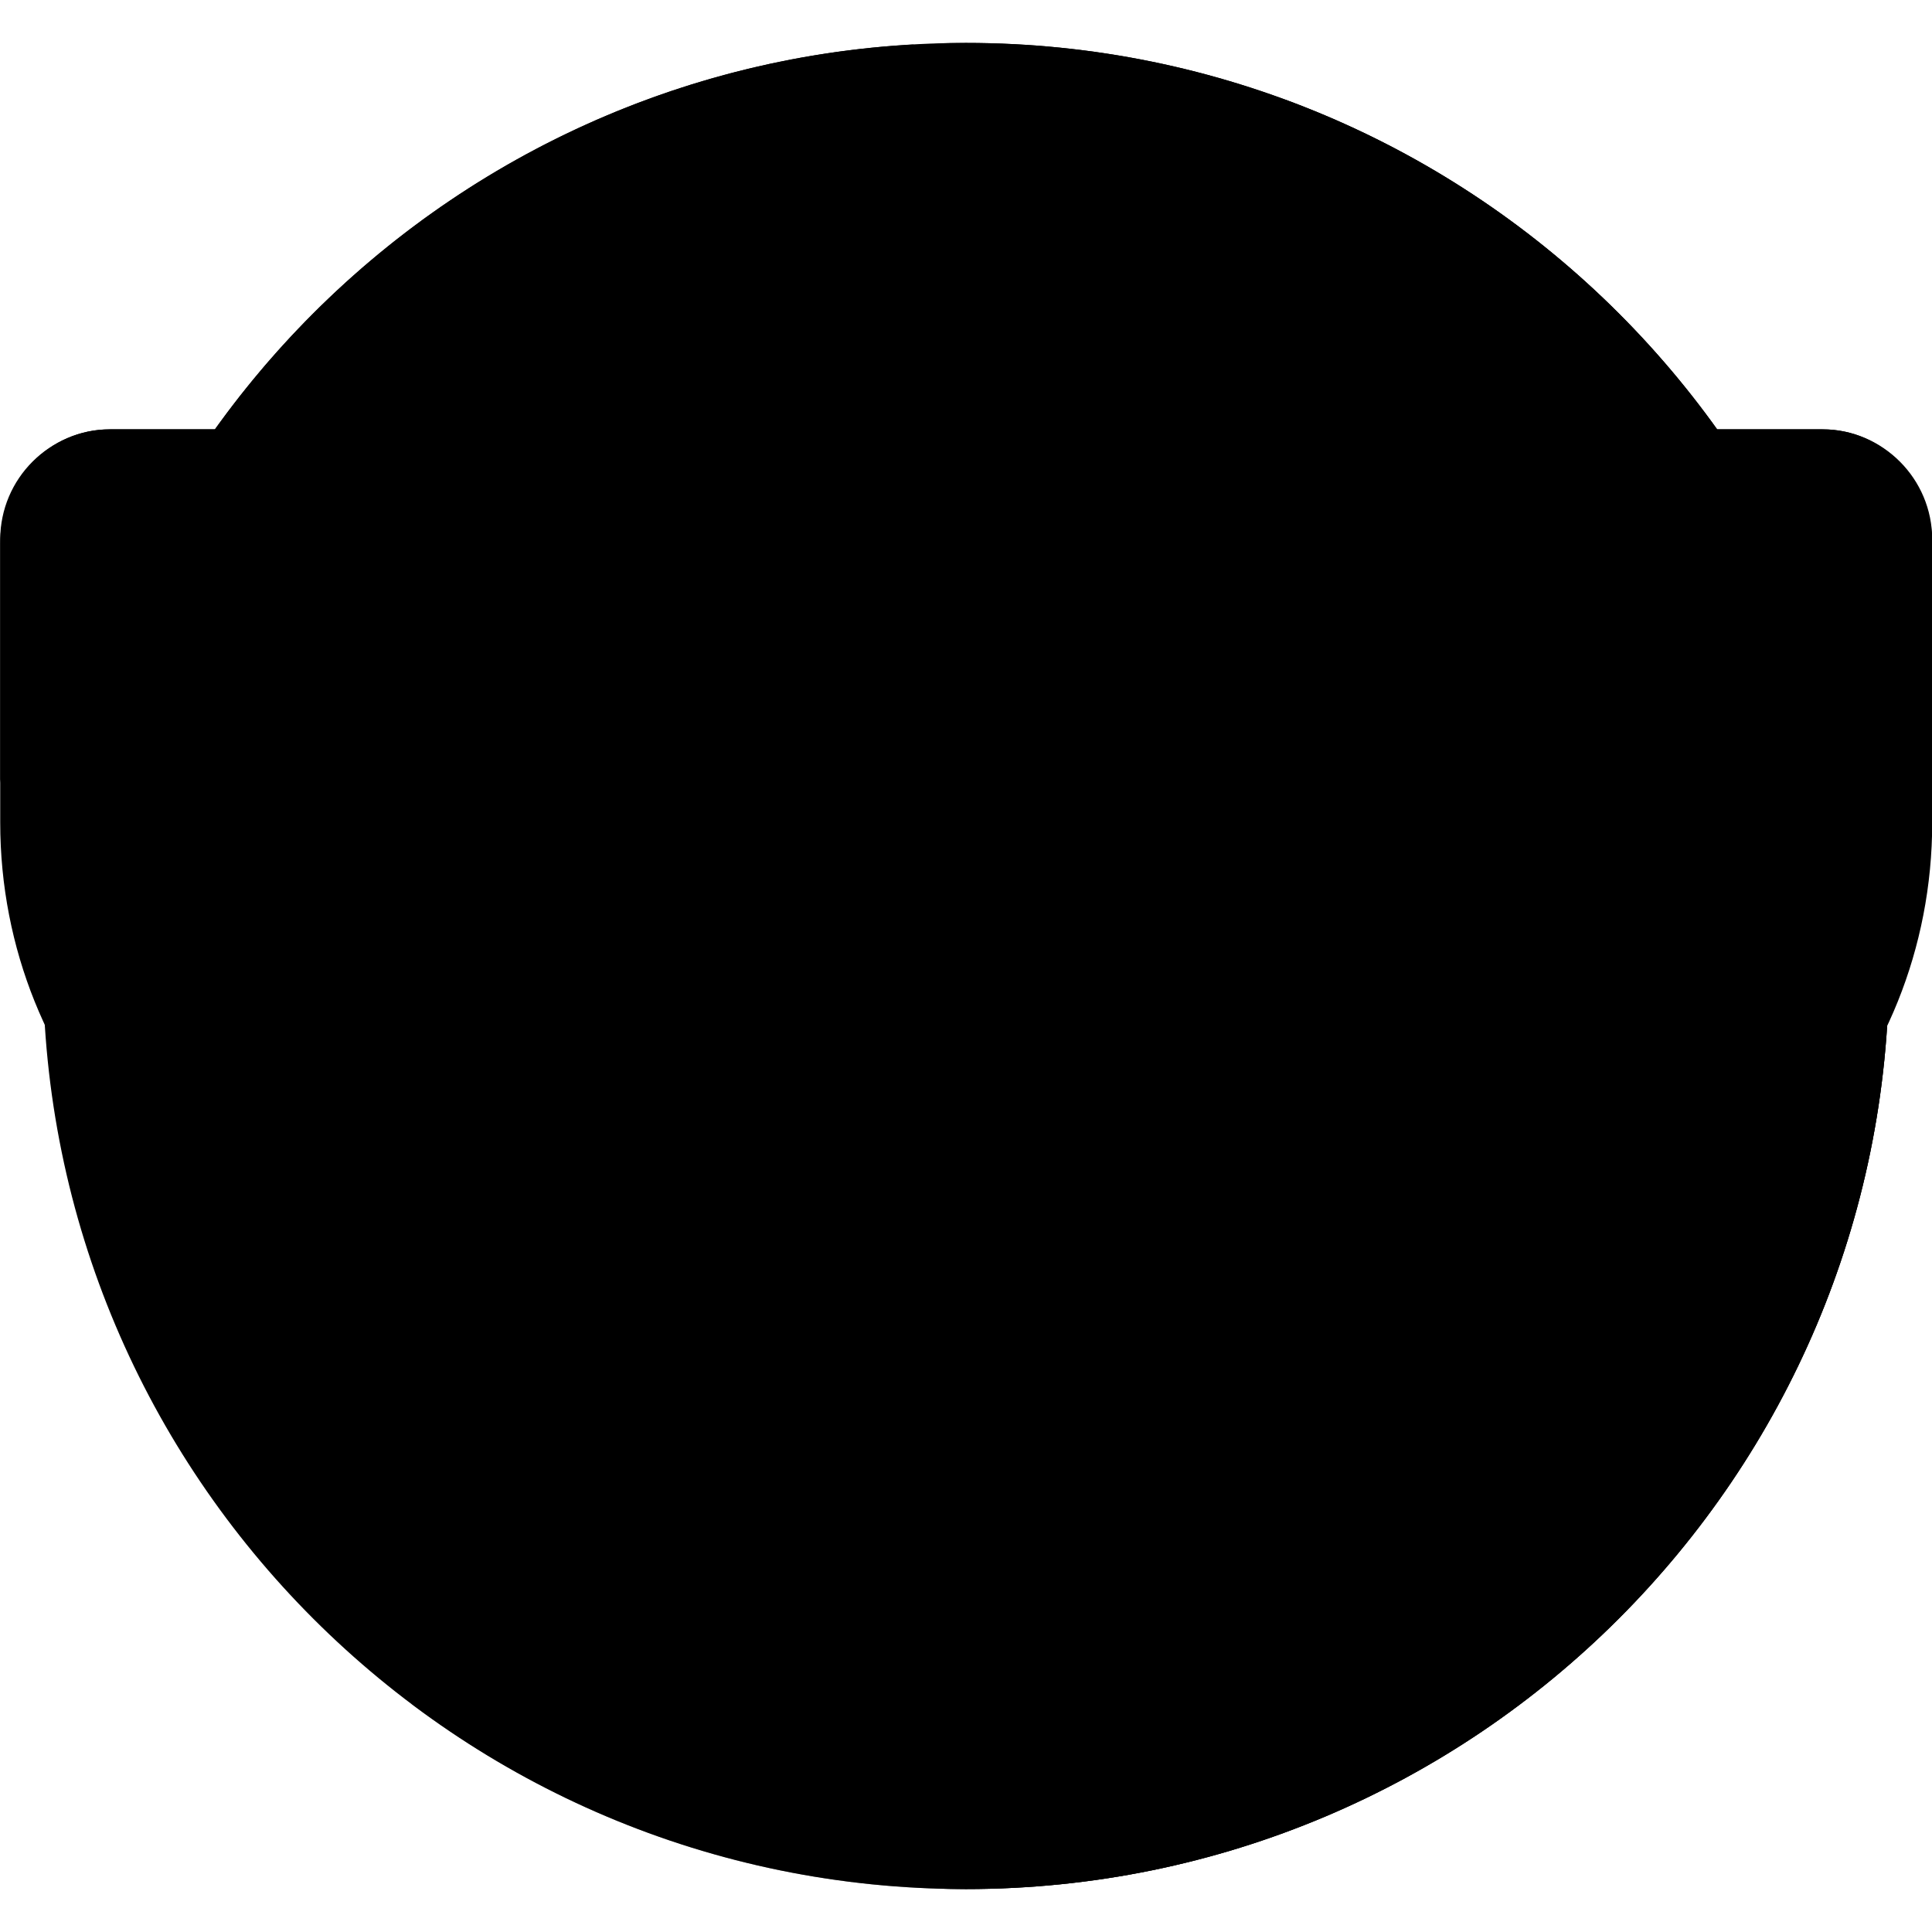
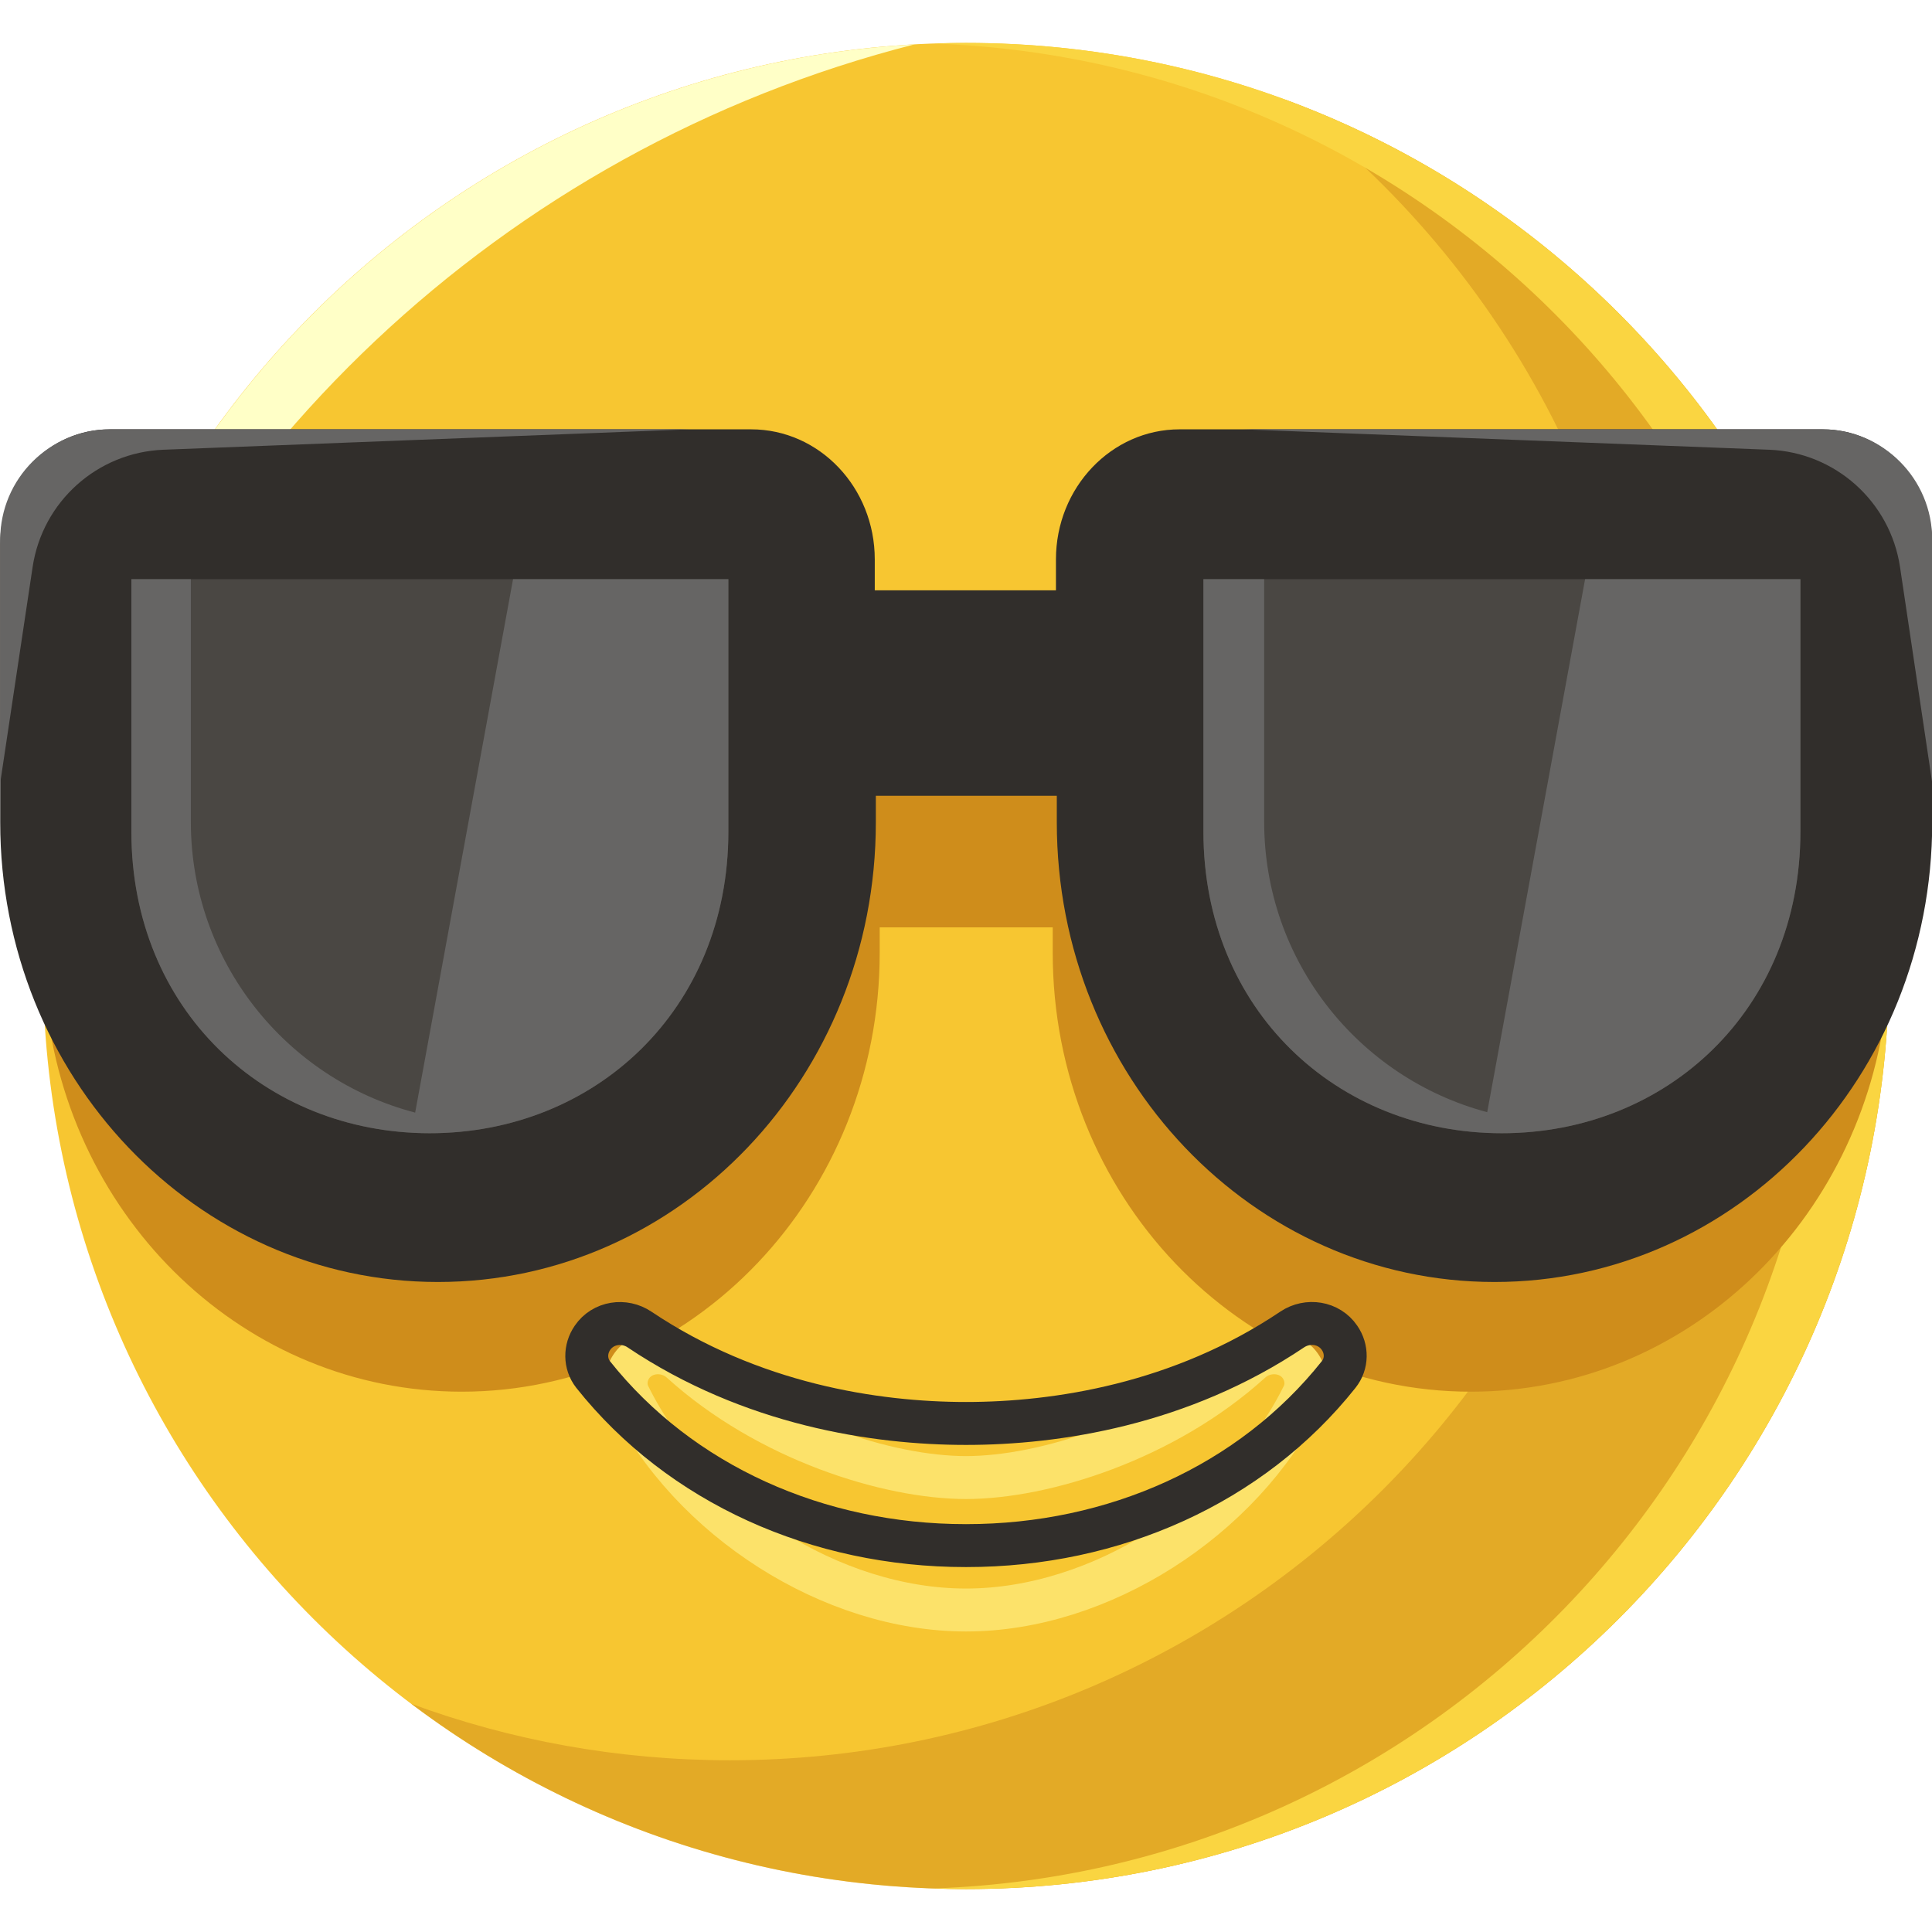
<svg xmlns="http://www.w3.org/2000/svg" viewBox="0 0 90 90">
-   <path d="M88,45C88,21.25,68.75,2,45,2C21.25,2,2,21.25,2,45C2,68.75,21.25,88,45,88C68.75,88,88,68.75,88,45Z" fill="currentColor" />
-   <path d="M88,45C88,68.75,68.75,88,45,88C35.3,88,26.35,84.79,19.16,79.37C23.78,81.07,28.78,82,34,82C57.75,82,77,62.75,77,39C77,24.95,70.26,12.48,59.84,4.63C76.28,10.68,88,26.47,88,45Z" fill="currentColor" opacity="0.5" />
-   <path d="M88,45C88,68.75,68.75,88,45,88C44.5,88,44,87.99,43.5,87.97C66.55,87.18,85,68.25,85,45C85,21.75,66.55,2.82,43.5,2.03C44,2.01,44.5,2,45,2C68.75,2,88,21.25,88,45Z" fill="currentColor" />
-   <path d="M2.31,39.84C4.77,19.31,21.69,3.22,42.59,2.07C23.37,6.97,8.3,21.38,2.31,39.84Z" fill="currentColor" />
-   <path d="M40.94,32.68L40.94,34.06L49,34.06L49,32.68C49,29.48,51.47,26.89,54.51,26.89L81.28,26.89C84.98,32.69,87.33,39.44,87.88,46.69C86.78,56.9,78.55,64.83,68.52,64.83C57.75,64.83,49.04,55.68,49.04,44.38L49.04,43.2L40.98,43.2L40.98,44.38C40.98,55.68,32.28,64.83,21.51,64.83C11.43,64.83,3.16,56.83,2.14,46.55C2.7,39.35,5.05,32.65,8.72,26.89L35.44,26.89C38.47,26.89,40.94,29.48,40.94,32.68Z" fill="currentColor" />
-   <path d="M54.95,20C51.78,20,49.19,22.71,49.19,26.06L49.19,27.5L40.75,27.5L40.75,26.06C40.75,22.71,38.17,20,34.99,20L5.1,20C2.3,20,0.01,22.37,0.01,25.34C0.01,31.62,0.01,30.06,0.01,38.31C0.01,50.14,9.13,59.72,20.4,59.72C31.68,59.72,40.8,50.14,40.8,38.31L40.8,37.07L49.23,37.07L49.23,38.31C49.23,50.14,58.35,59.72,69.62,59.72C80.9,59.72,90.01,50.14,90.01,38.31C90.01,30.06,90.01,31.62,90.01,25.34C90.01,22.37,87.72,20,84.93,20L84.88,20Z" fill="currentColor" />
-   <path d="M0.01,25.14C0.01,22.3,2.31,20,5.15,20L32.11,20L7.62,20.95C4.54,21.07,1.98,23.36,1.52,26.41L0.01,36.47Z" fill="currentColor" />
-   <path d="M90.01,25.14C90.01,22.3,87.71,20,84.88,20L57.92,20L82.41,20.95C85.49,21.07,88.05,23.36,88.51,26.41L90.01,36.47Z" fill="currentColor" />
-   <path d="M20.02,52.79C12.35,52.79,6.12,47.05,6.12,38.74L6.12,26.98L33.93,26.98L33.93,38.74C33.93,47.05,27.7,52.79,20.02,52.79Z" fill="currentColor" />
-   <path d="M83.87,38.74C83.87,47.05,77.64,52.79,69.96,52.79C62.29,52.79,56.06,47.05,56.06,38.74L56.06,26.98L83.87,26.98Z" fill="currentColor" />
-   <path d="M20.02,52.79C12.35,52.79,6.12,47.05,6.12,38.74L6.12,26.98L8.89,26.98L8.89,38.28C8.89,44.79,13.33,50.26,19.34,51.83L23.9,26.98L33.93,26.98L33.93,38.74C33.93,47.05,27.7,52.79,20.02,52.79Z" fill="currentColor" />
-   <path d="M69.96,52.79C62.29,52.79,56.06,47.05,56.06,38.74L56.06,26.98L58.89,26.98L58.89,38.28C58.89,44.77,63.3,50.22,69.28,51.81L73.84,26.98L83.87,26.98L83.87,38.74C83.87,47.05,77.64,52.79,69.96,52.79Z" fill="currentColor" />
-   <path d="M44.99,75C38.77,75,32.16,70.8,29.3,65.01C29.1,64.61,29.13,64.14,29.35,63.75C29.83,62.9,31.02,62.78,31.74,63.44C35.76,67.08,41.37,68.83,45,68.83C48.63,68.83,54.24,67.08,58.26,63.44C58.98,62.78,60.17,62.9,60.65,63.75C60.87,64.14,60.9,64.61,60.7,65.01C57.83,70.8,51.23,75,45.01,75" fill="none" stroke="currentColor" stroke-width="2" stroke-linecap="round" stroke-linejoin="round" />
-   <path d="M44.98,72C38.11,72,31.7,69.15,27.63,64.03C27.24,63.53,27.24,62.84,27.6,62.32C28.09,61.6,29.08,61.45,29.8,61.94C34.99,65.42,40.77,66.31,45,66.31C49.23,66.31,55.01,65.42,60.2,61.93C60.92,61.45,61.91,61.6,62.4,62.32C62.76,62.84,62.76,63.53,62.36,64.03C58.29,69.15,51.89,72,45.02,72" fill="none" stroke="currentColor" stroke-width="2" stroke-linecap="round" stroke-linejoin="round" />
+   <path d="M88,45C88,21.25,68.75,2,45,2C21.25,2,2,21.25,2,45C2,68.75,21.25,88,45,88C68.75,88,88,68.75,88,45Z" fill="#F7C631" />
+   <path d="M88,45C88,68.75,68.75,88,45,88C35.3,88,26.35,84.79,19.16,79.37C23.78,81.07,28.78,82,34,82C57.75,82,77,62.75,77,39C77,24.95,70.26,12.48,59.84,4.63C76.28,10.68,88,26.47,88,45Z" fill="#CF8D1B" opacity="0.5" />
+   <path d="M88,45C88,68.75,68.75,88,45,88C44.5,88,44,87.99,43.5,87.97C66.55,87.18,85,68.25,85,45C85,21.75,66.55,2.82,43.5,2.03C44,2.01,44.5,2,45,2C68.75,2,88,21.25,88,45Z" fill="#FAD541" />
+   <path d="M2.31,39.84C4.77,19.31,21.69,3.22,42.59,2.07C23.37,6.97,8.3,21.38,2.31,39.84Z" fill="#FFFFC7" />
+   <path d="M40.94,32.68L40.94,34.06L49,34.06L49,32.68C49,29.48,51.47,26.89,54.51,26.89L81.28,26.89C84.98,32.69,87.33,39.44,87.88,46.69C86.78,56.9,78.55,64.83,68.52,64.83C57.75,64.83,49.04,55.68,49.04,44.38L49.04,43.2L40.98,43.2L40.98,44.38C40.98,55.68,32.28,64.83,21.51,64.83C11.43,64.83,3.16,56.83,2.14,46.55C2.7,39.35,5.05,32.65,8.72,26.89L35.44,26.89C38.47,26.89,40.94,29.48,40.94,32.68Z" fill="#CF8D1B" />
+   <path d="M54.95,20C51.78,20,49.19,22.71,49.19,26.06L49.19,27.5L40.75,27.5L40.75,26.06C40.75,22.71,38.17,20,34.99,20L5.1,20C2.3,20,0.01,22.37,0.01,25.34C0.01,31.62,0.01,30.06,0.01,38.31C0.01,50.14,9.13,59.72,20.4,59.72C31.68,59.72,40.8,50.14,40.8,38.31L40.8,37.07L49.23,37.07L49.23,38.31C49.23,50.14,58.35,59.72,69.62,59.72C80.9,59.72,90.01,50.14,90.01,38.31C90.01,30.06,90.01,31.62,90.01,25.34C90.01,22.37,87.72,20,84.93,20L84.88,20Z" fill="#312E2B" />
+   <path d="M0.01,25.14C0.01,22.3,2.31,20,5.15,20L32.11,20L7.62,20.95C4.54,21.07,1.98,23.36,1.52,26.41L0.01,36.47Z" fill="#666564" />
+   <path d="M90.01,25.14C90.01,22.3,87.71,20,84.88,20L57.92,20L82.41,20.95C85.49,21.07,88.05,23.36,88.51,26.41L90.01,36.47Z" fill="#666564" />
+   <path d="M20.02,52.79C12.35,52.79,6.12,47.05,6.12,38.74L6.12,26.98L33.93,26.98L33.93,38.74C33.93,47.05,27.7,52.79,20.02,52.79Z" fill="#4A4743" />
+   <path d="M83.87,38.74C83.87,47.05,77.64,52.79,69.96,52.79C62.29,52.79,56.06,47.05,56.06,38.74L56.06,26.98L83.87,26.98Z" fill="#4A4743" />
+   <path d="M20.02,52.79C12.35,52.79,6.12,47.05,6.12,38.74L6.12,26.98L8.89,26.98L8.89,38.28C8.89,44.79,13.33,50.26,19.34,51.83L23.9,26.98L33.93,26.98L33.93,38.74C33.93,47.05,27.7,52.79,20.02,52.79Z" fill="#666564" />
+   <path d="M69.96,52.79C62.29,52.79,56.06,47.05,56.06,38.74L56.06,26.98L58.89,26.98L58.89,38.28C58.89,44.77,63.3,50.22,69.28,51.81L73.84,26.98L83.87,26.98L83.87,38.74C83.87,47.05,77.64,52.79,69.96,52.79Z" fill="#666564" />
+   <path d="M44.99,75C38.77,75,32.16,70.8,29.3,65.01C29.1,64.61,29.13,64.14,29.35,63.75C29.83,62.9,31.02,62.78,31.74,63.44C35.76,67.08,41.37,68.83,45,68.83C48.63,68.83,54.24,67.08,58.26,63.44C58.98,62.78,60.17,62.9,60.65,63.75C60.87,64.14,60.9,64.61,60.7,65.01C57.83,70.8,51.23,75,45.01,75" fill="none" stroke="#FCE26A" stroke-width="2" stroke-linecap="round" stroke-linejoin="round" />
+   <path d="M44.98,72C38.11,72,31.7,69.15,27.63,64.03C27.24,63.53,27.24,62.84,27.6,62.32C28.09,61.6,29.08,61.45,29.8,61.94C34.99,65.42,40.77,66.31,45,66.31C49.23,66.31,55.01,65.42,60.2,61.93C60.92,61.45,61.91,61.6,62.4,62.32C62.76,62.84,62.76,63.53,62.36,64.03C58.29,69.15,51.89,72,45.02,72" fill="none" stroke="#312E2B" stroke-width="2" stroke-linecap="round" stroke-linejoin="round" />
</svg>
